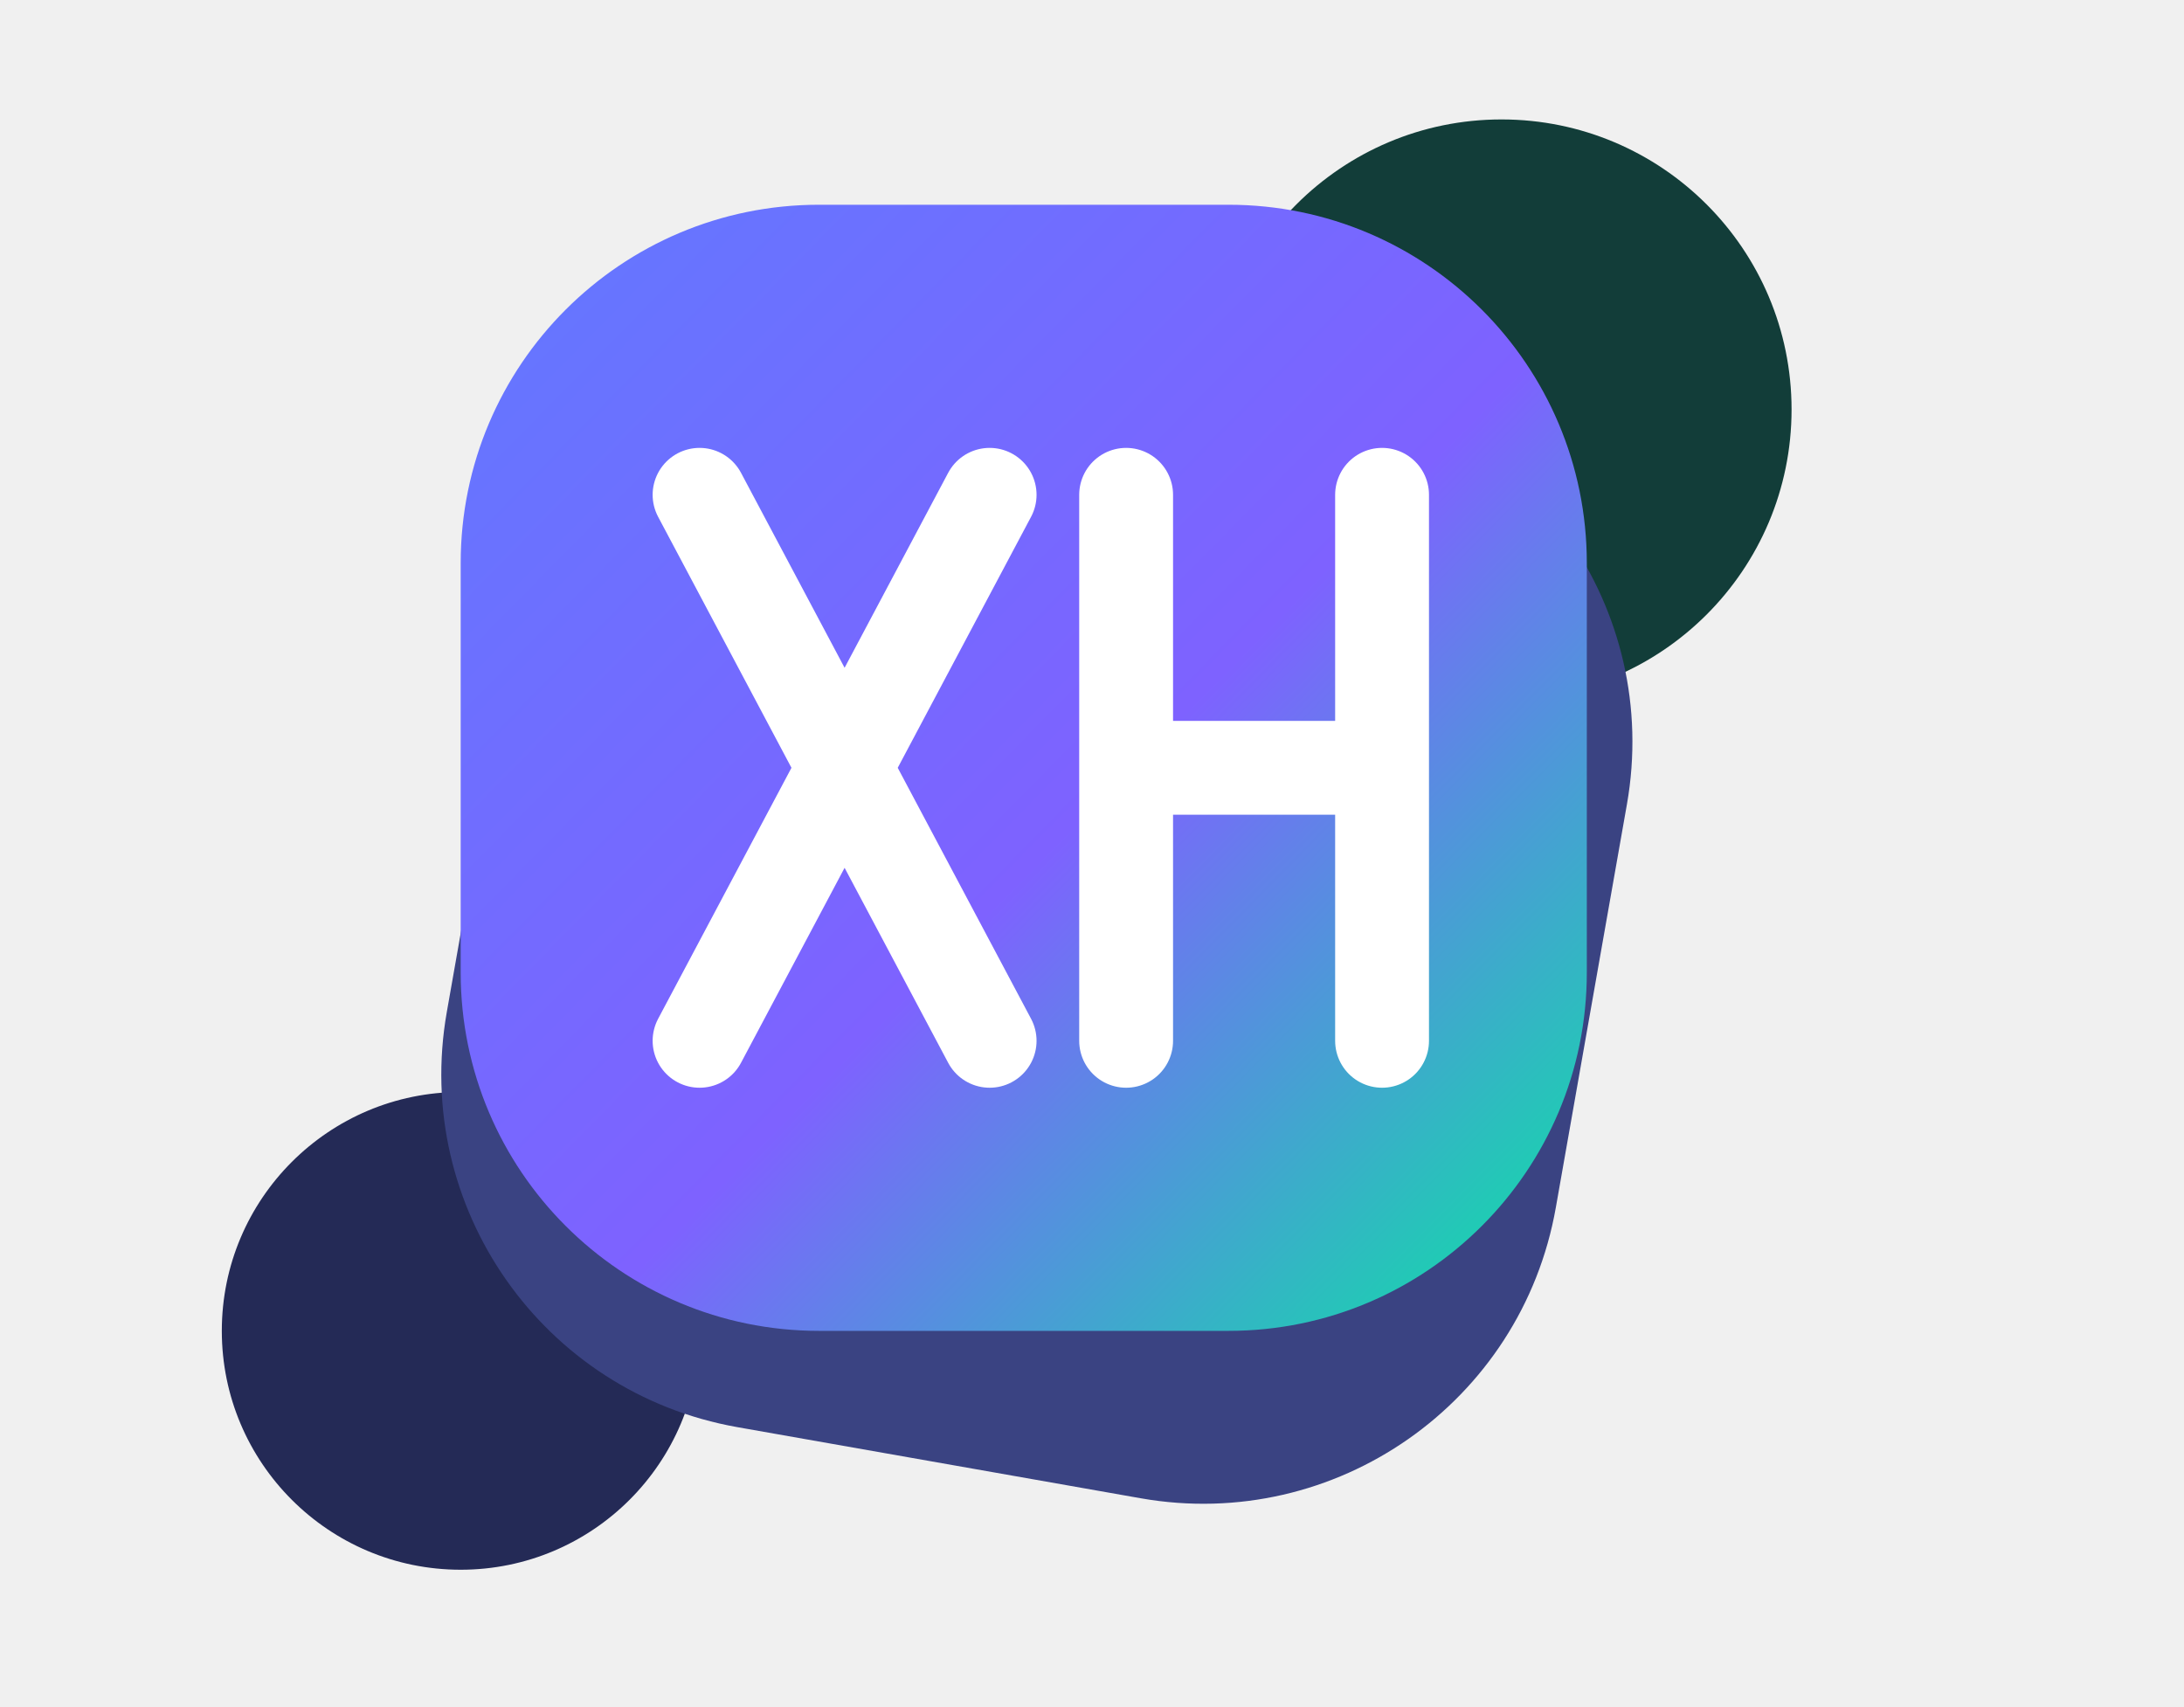
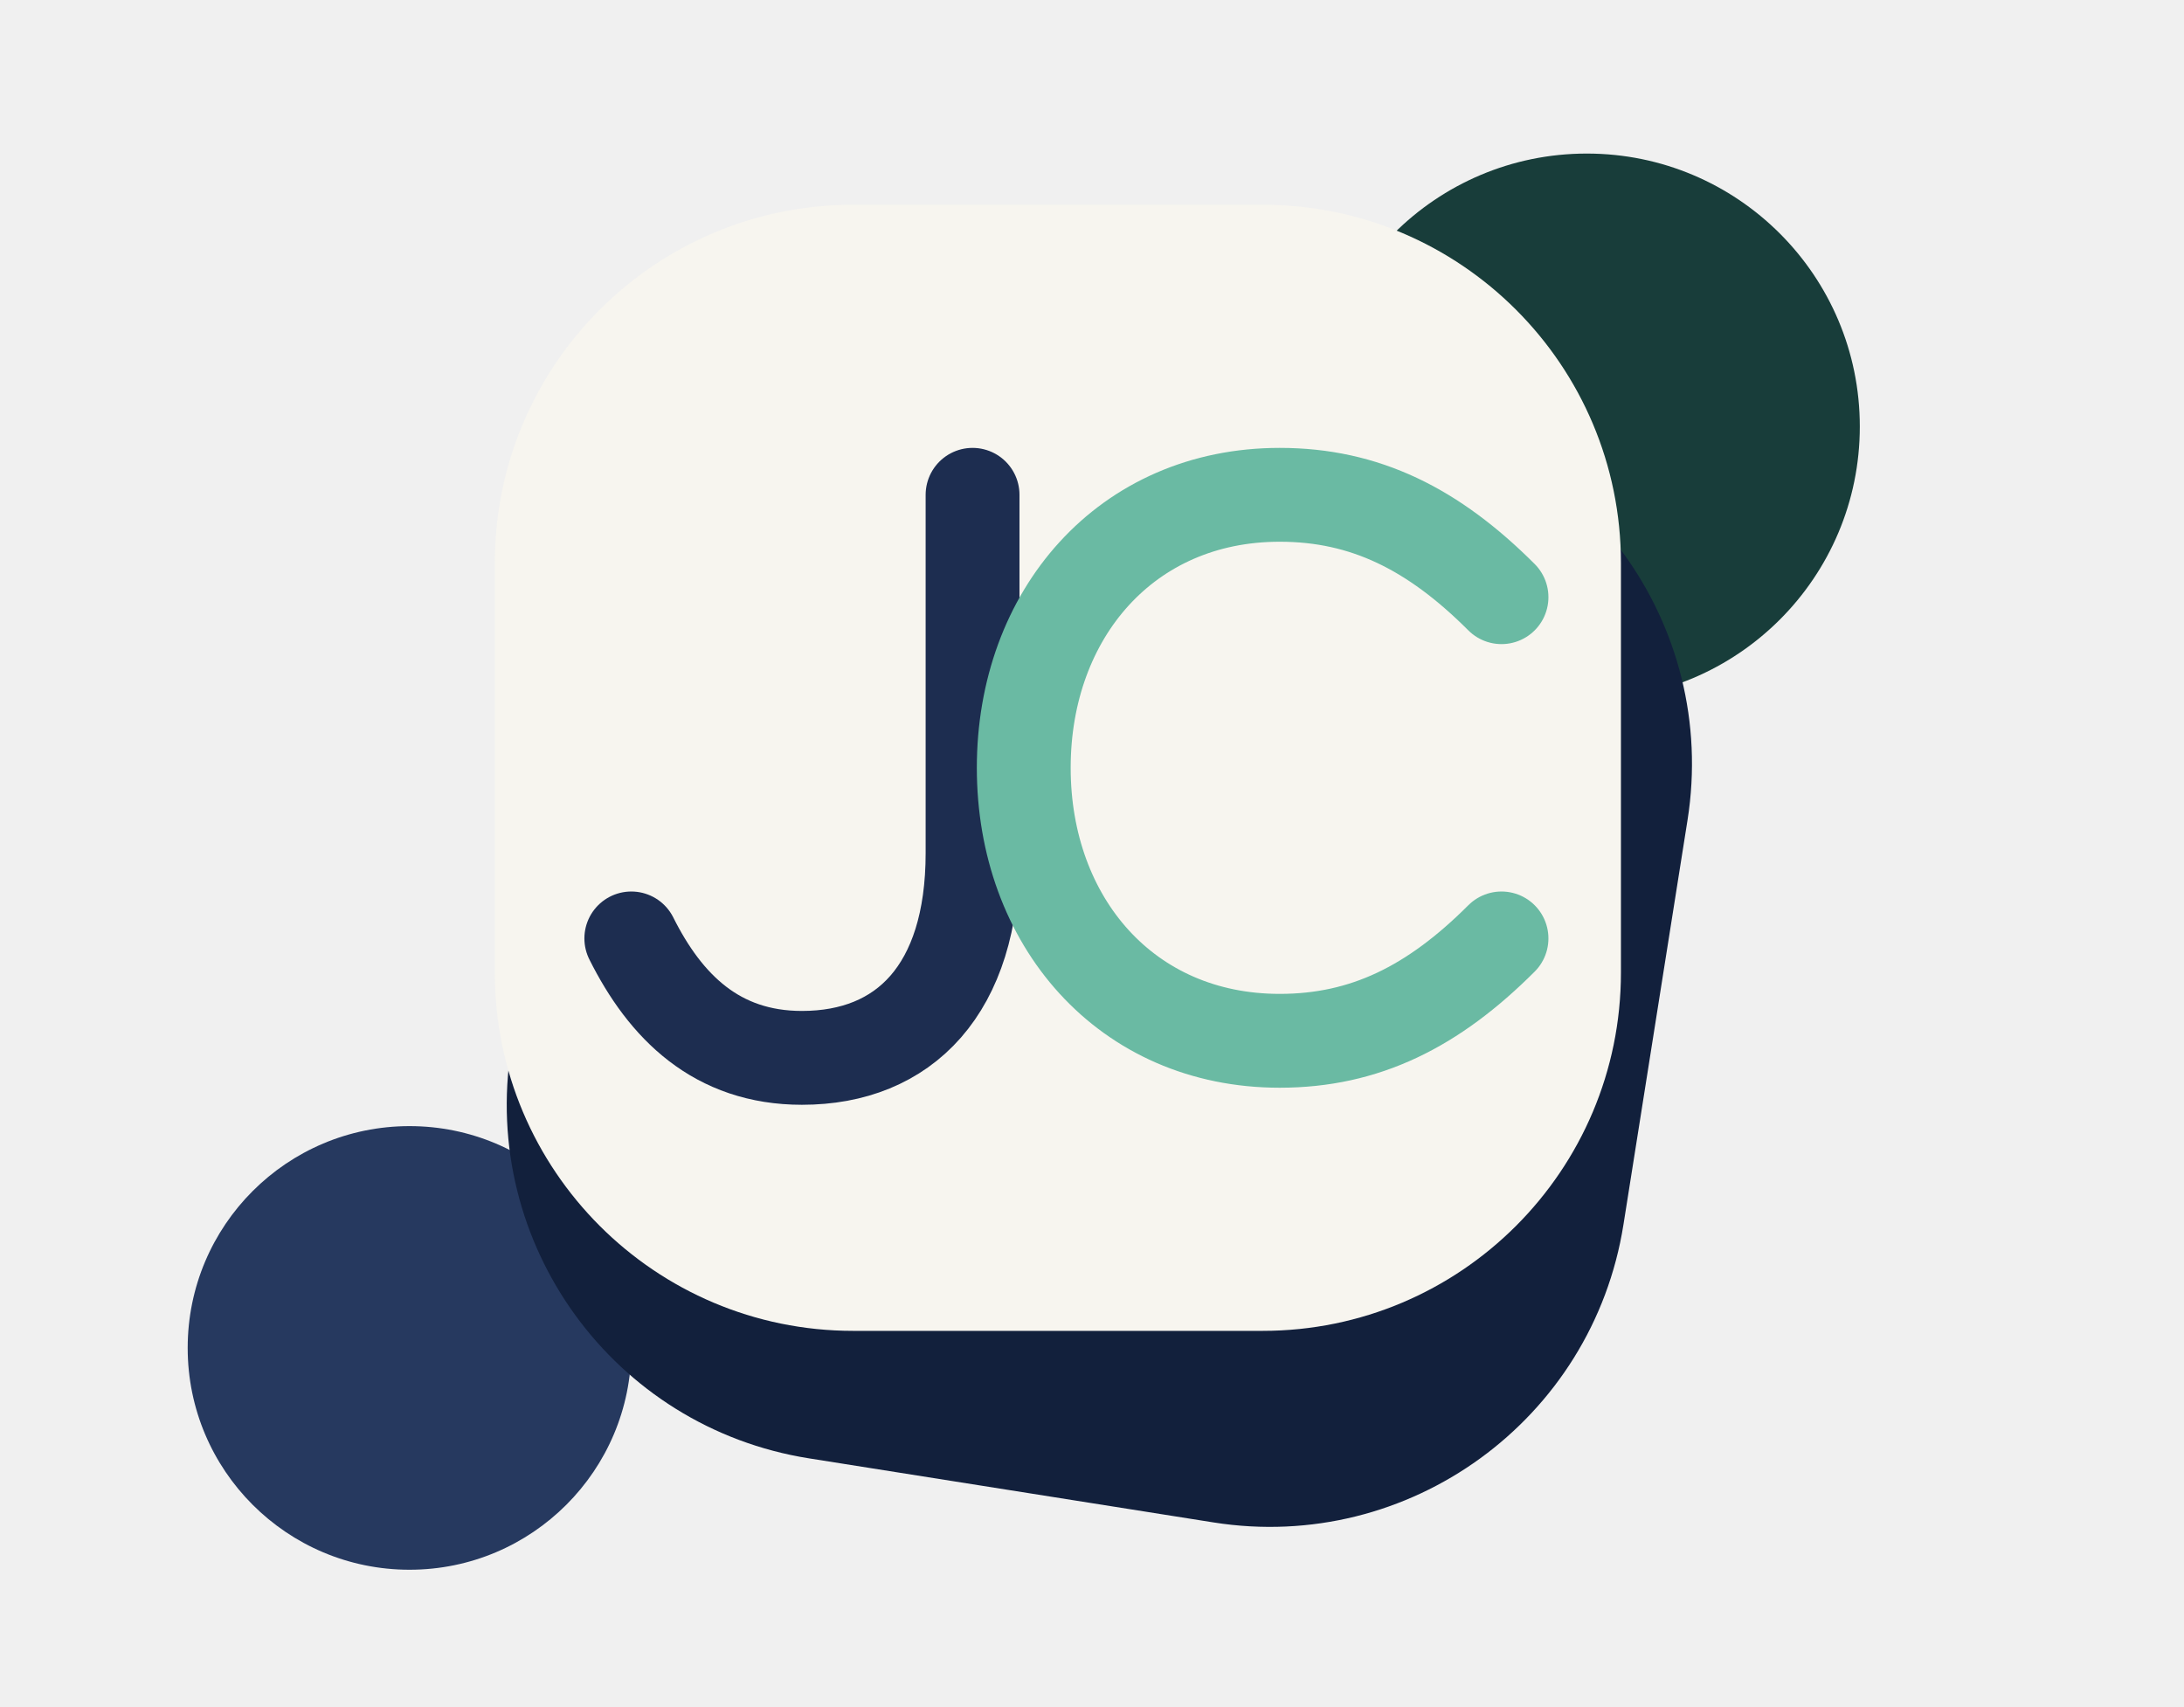
<svg xmlns="http://www.w3.org/2000/svg" width="128" height="100" viewBox="0 0 128 100" fill="none">
-   <circle cx="88" cy="24" r="17" fill="#123D39" />
-   <circle cx="27" cy="78" r="14" fill="#242A56" />
-   <rect x="34" y="15" width="66" height="66" rx="21" transform="rotate(10 34 15)" fill="#3A4382" />
-   <rect x="27" y="12" width="66" height="66" rx="21" fill="url(#paint0)" />
-   <path d="M41 29L58 61M58 29L41 61M66 29V61M81 29V61M66 45H81" stroke="white" stroke-width="5.5" stroke-linecap="round" />
-   <defs>
-     <linearGradient id="paint0" x1="31" y1="17" x2="89" y2="74" gradientUnits="userSpaceOnUse">
-       <stop stop-color="#6576FF" />
-       <stop offset="0.55" stop-color="#7E62FF" />
-       <stop offset="1" stop-color="#18D4AE" />
-     </linearGradient>
-   </defs>
+   <circle cx="93" cy="25" r="16" fill="#183D3A" />
+   <circle cx="24" cy="79" r="13" fill="#26395F" />
+   <rect x="37" y="17" width="66" height="66" rx="21" transform="rotate(9 37 17)" fill="#12203C" />
+   <rect x="29" y="12" width="66" height="66" rx="21" fill="#F7F5EF" />
+   <path d="M57 29V50C57 58 53 62 47 62C42 62 39 59 37 55" stroke="#1D2D50" stroke-width="5.5" stroke-linecap="round" />
+   <path d="M88 35C84 31 80 29 75 29C66 29 60 36 60 45C60 54 66 61 75 61C80 61 84 59 88 55" stroke="#6ABAA3" stroke-width="5.5" stroke-linecap="round" />
</svg>
